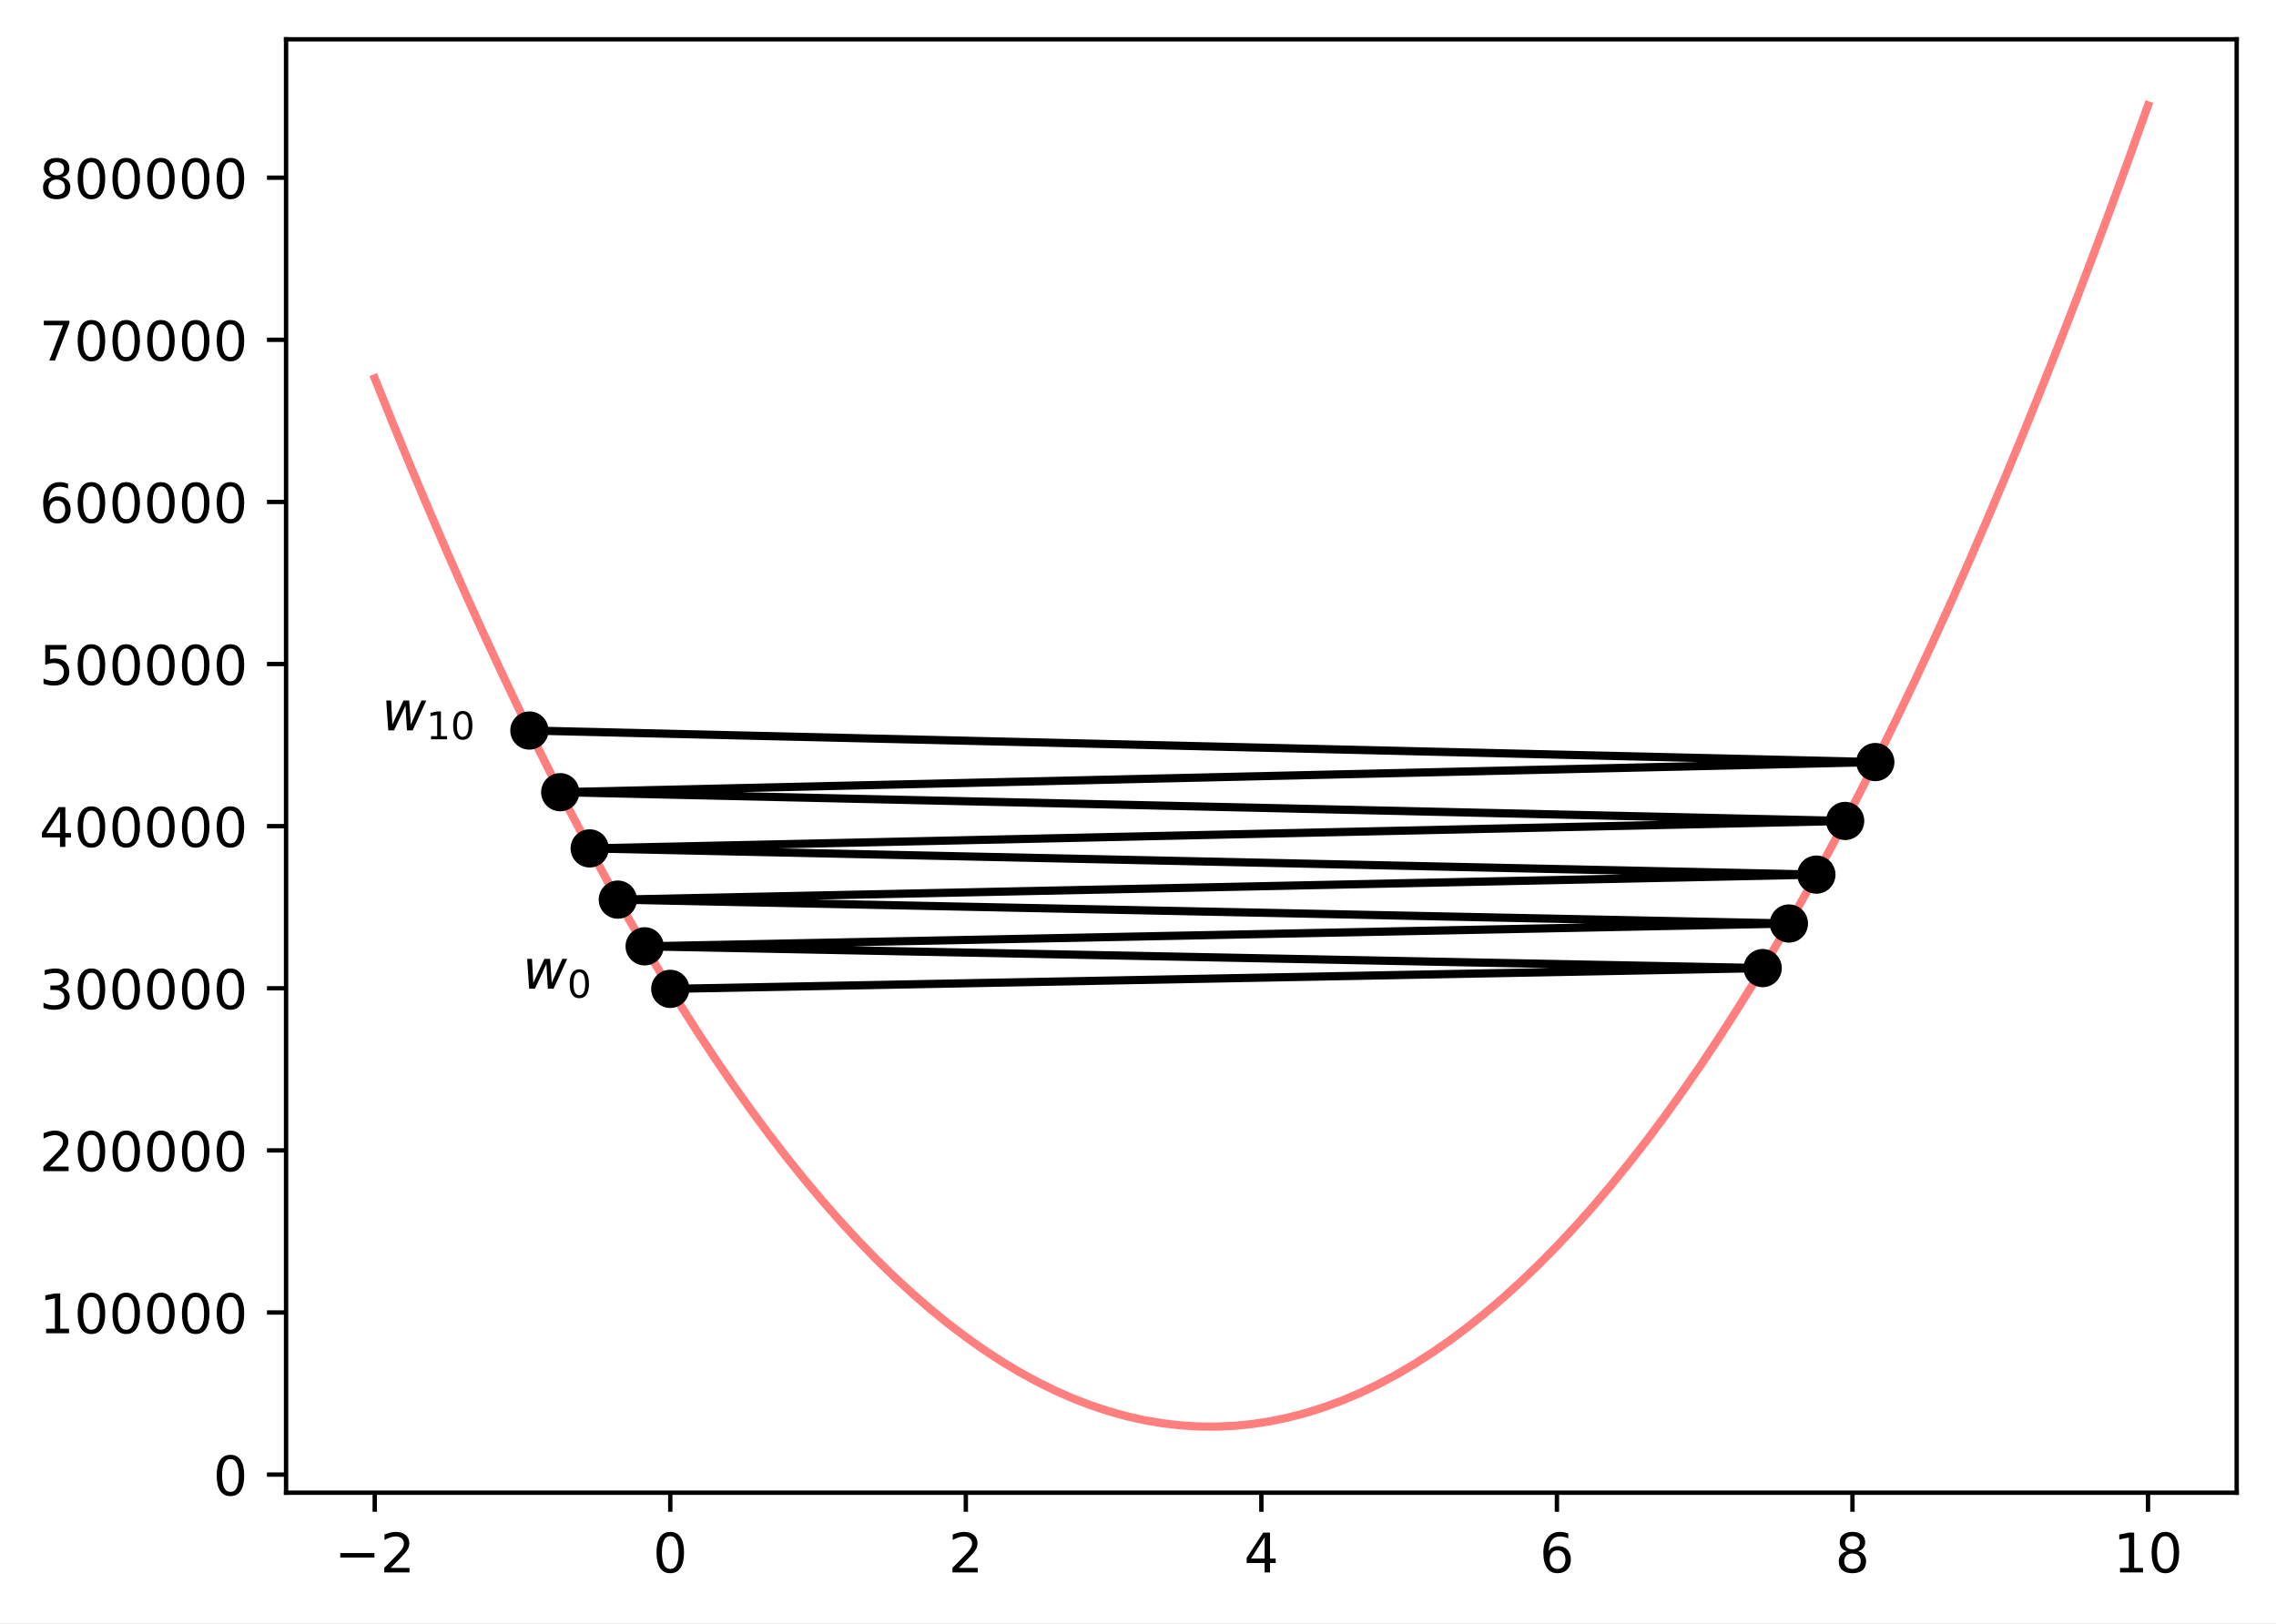
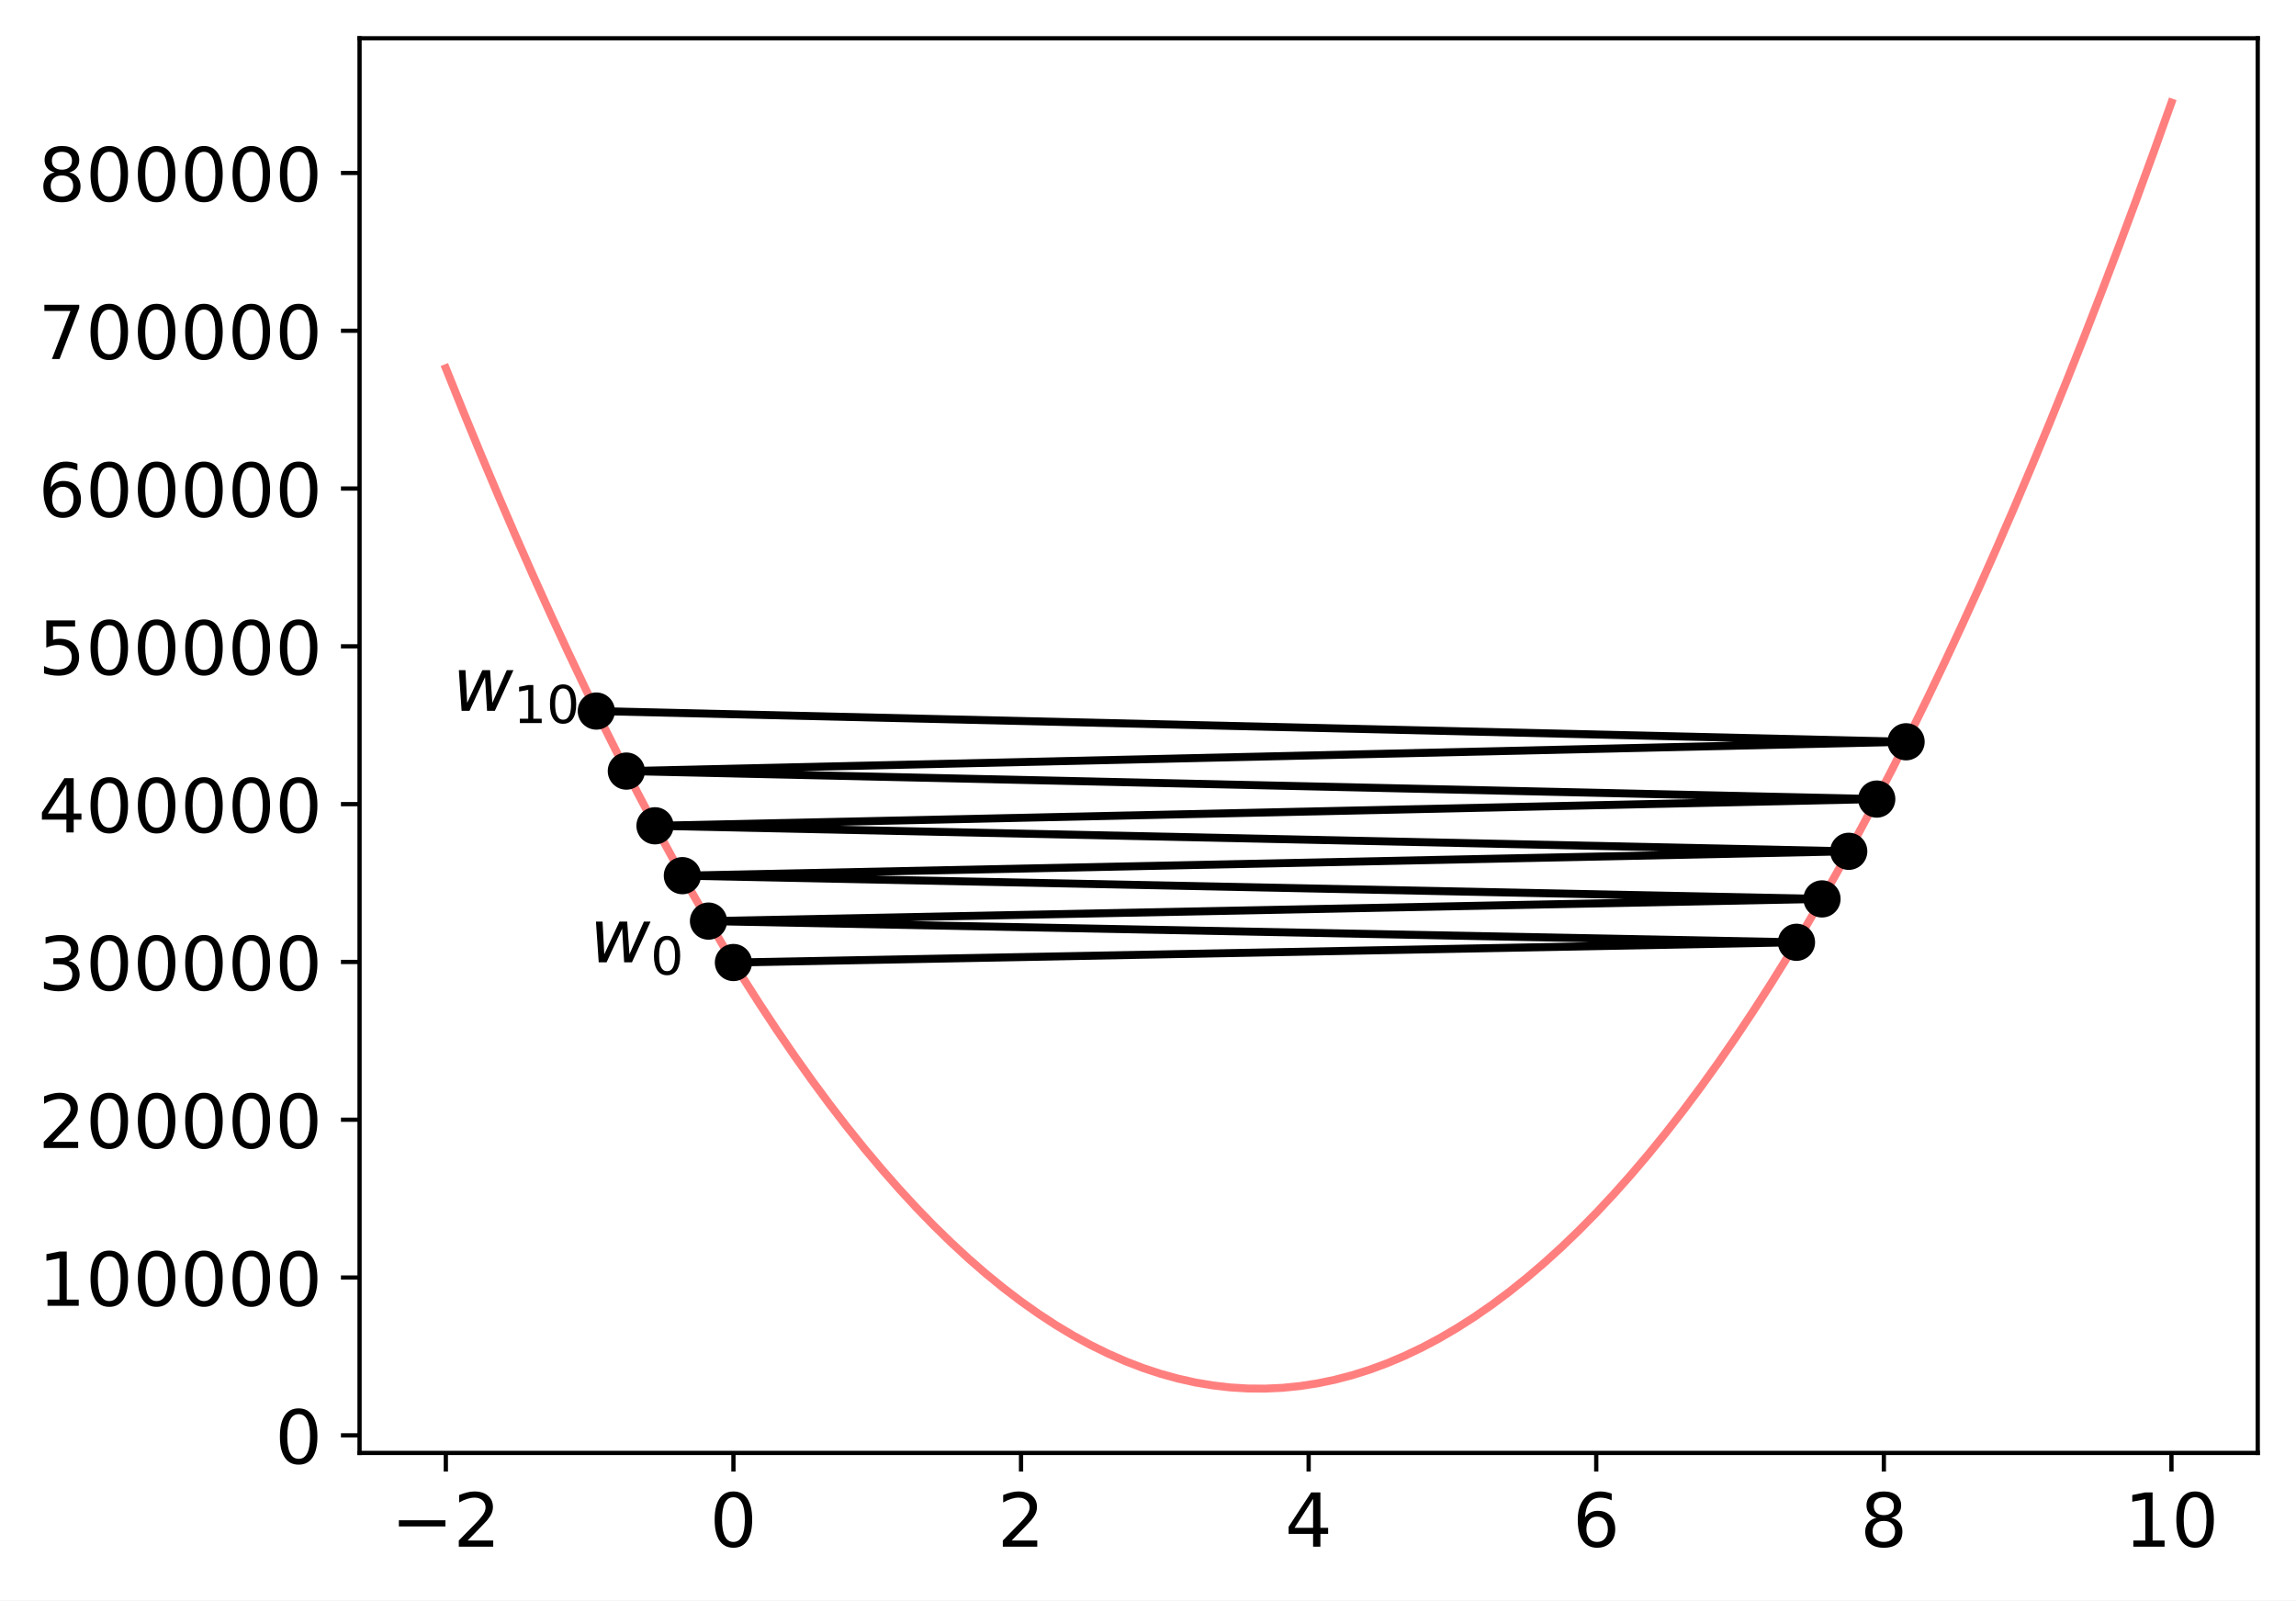
- <svg xmlns="http://www.w3.org/2000/svg" xmlns:xlink="http://www.w3.org/1999/xlink" width="416.695pt" height="297.19pt" viewBox="0 0 416.695 297.19" version="1.1">
+ <svg xmlns="http://www.w3.org/2000/svg" xmlns:xlink="http://www.w3.org/1999/xlink" width="431.965pt" height="301.061pt" viewBox="0 0 431.965 301.061" version="1.1">
  <defs>
    <style type="text/css">*{stroke-linejoin: round; stroke-linecap: butt}</style>
  </defs>
  <g id="figure_1">
    <g id="patch_1">
-       <path d="M 0 297.19  L 416.695 297.19  L 416.695 0  L 0 0  z " style="fill: #ffffff" />
+       <path d="M 0 301.061  L 431.965 301.061  L 431.965 0  L 0 0  z " style="fill: #ffffff" />
    </g>
    <g id="axes_1">
      <g id="patch_2">
-         <path d="M 52.375 273.312  L 409.495 273.312  L 409.495 7.2  L 52.375 7.2  z " style="fill: #ffffff" />
+         <path d="M 67.645 273.312  L 424.765 273.312  L 424.765 7.2  L 67.645 7.2  z " style="fill: #ffffff" />
      </g>
      <g id="matplotlib.axis_1">
        <g id="xtick_1">
          <g id="line2d_1">
            <defs>
-               <path id="mc332bf5f3d" d="M 0 0  L 0 3.5  " style="stroke: #000000; stroke-width: 0.8" />
+               <path id="m89718174e8" d="M 0 0  L 0 3.5  " style="stroke: #000000; stroke-width: 0.8" />
            </defs>
            <g>
-               <use xlink:href="#mc332bf5f3d" x="68.608" y="273.312" style="stroke: #000000; stroke-width: 0.8" />
+               <use xlink:href="#m89718174e8" x="83.878" y="273.312" style="stroke: #000000; stroke-width: 0.8" />
            </g>
          </g>
          <g id="text_1">
-             <g transform="translate(61.23663 287.9104) scale(0.1 -0.1)">
+             <g transform="translate(73.5582 290.9498) scale(0.14 -0.14)">
              <defs>
                <path id="DejaVuSans-2212" d="M 678 2272  L 4684 2272  L 4684 1741  L 678 1741  L 678 2272  z " transform="scale(0.015625)" />
                <path id="DejaVuSans-32" d="M 1228 531  L 3431 531  L 3431 0  L 469 0  L 469 531  Q 828 903 1448 1529  Q 2069 2156 2228 2338  Q 2531 2678 2651 2914  Q 2772 3150 2772 3378  Q 2772 3750 2511 3984  Q 2250 4219 1831 4219  Q 1534 4219 1204 4116  Q 875 4013 500 3803  L 500 4441  Q 881 4594 1212 4672  Q 1544 4750 1819 4750  Q 2544 4750 2975 4387  Q 3406 4025 3406 3419  Q 3406 3131 3298 2873  Q 3191 2616 2906 2266  Q 2828 2175 2409 1742  Q 1991 1309 1228 531  z " transform="scale(0.015625)" />
              </defs>
              <use xlink:href="#DejaVuSans-2212" />
              <use xlink:href="#DejaVuSans-32" x="83.789" />
            </g>
          </g>
        </g>
        <g id="xtick_2">
          <g id="line2d_2">
            <g>
-               <use xlink:href="#mc332bf5f3d" x="122.717" y="273.312" style="stroke: #000000; stroke-width: 0.8" />
+               <use xlink:href="#m89718174e8" x="137.987" y="273.312" style="stroke: #000000; stroke-width: 0.8" />
            </g>
          </g>
          <g id="text_2">
-             <g transform="translate(119.5356 287.9104) scale(0.1 -0.1)">
+             <g transform="translate(133.5331 290.9498) scale(0.14 -0.14)">
              <defs>
                <path id="DejaVuSans-30" d="M 2034 4250  Q 1547 4250 1301 3770  Q 1056 3291 1056 2328  Q 1056 1369 1301 889  Q 1547 409 2034 409  Q 2525 409 2770 889  Q 3016 1369 3016 2328  Q 3016 3291 2770 3770  Q 2525 4250 2034 4250  z M 2034 4750  Q 2819 4750 3233 4129  Q 3647 3509 3647 2328  Q 3647 1150 3233 529  Q 2819 -91 2034 -91  Q 1250 -91 836 529  Q 422 1150 422 2328  Q 422 3509 836 4129  Q 1250 4750 2034 4750  z " transform="scale(0.015625)" />
              </defs>
              <use xlink:href="#DejaVuSans-30" />
            </g>
          </g>
        </g>
        <g id="xtick_3">
          <g id="line2d_3">
            <g>
-               <use xlink:href="#mc332bf5f3d" x="176.826" y="273.312" style="stroke: #000000; stroke-width: 0.8" />
+               <use xlink:href="#m89718174e8" x="192.096" y="273.312" style="stroke: #000000; stroke-width: 0.8" />
            </g>
          </g>
          <g id="text_3">
-             <g transform="translate(173.6447 287.9104) scale(0.1 -0.1)">
+             <g transform="translate(187.6422 290.9498) scale(0.14 -0.14)">
              <use xlink:href="#DejaVuSans-32" />
            </g>
          </g>
        </g>
        <g id="xtick_4">
          <g id="line2d_4">
            <g>
-               <use xlink:href="#mc332bf5f3d" x="230.935" y="273.312" style="stroke: #000000; stroke-width: 0.8" />
+               <use xlink:href="#m89718174e8" x="246.205" y="273.312" style="stroke: #000000; stroke-width: 0.8" />
            </g>
          </g>
          <g id="text_4">
-             <g transform="translate(227.7537 287.9104) scale(0.1 -0.1)">
+             <g transform="translate(241.7512 290.9498) scale(0.14 -0.14)">
              <defs>
                <path id="DejaVuSans-34" d="M 2419 4116  L 825 1625  L 2419 1625  L 2419 4116  z M 2253 4666  L 3047 4666  L 3047 1625  L 3713 1625  L 3713 1100  L 3047 1100  L 3047 0  L 2419 0  L 2419 1100  L 313 1100  L 313 1709  L 2253 4666  z " transform="scale(0.015625)" />
              </defs>
              <use xlink:href="#DejaVuSans-34" />
            </g>
          </g>
        </g>
        <g id="xtick_5">
          <g id="line2d_5">
            <g>
-               <use xlink:href="#mc332bf5f3d" x="285.044" y="273.312" style="stroke: #000000; stroke-width: 0.8" />
+               <use xlink:href="#m89718174e8" x="300.314" y="273.312" style="stroke: #000000; stroke-width: 0.8" />
            </g>
          </g>
          <g id="text_5">
-             <g transform="translate(281.8628 287.9104) scale(0.1 -0.1)">
+             <g transform="translate(295.8603 290.9498) scale(0.14 -0.14)">
              <defs>
                <path id="DejaVuSans-36" d="M 2113 2584  Q 1688 2584 1439 2293  Q 1191 2003 1191 1497  Q 1191 994 1439 701  Q 1688 409 2113 409  Q 2538 409 2786 701  Q 3034 994 3034 1497  Q 3034 2003 2786 2293  Q 2538 2584 2113 2584  z M 3366 4563  L 3366 3988  Q 3128 4100 2886 4159  Q 2644 4219 2406 4219  Q 1781 4219 1451 3797  Q 1122 3375 1075 2522  Q 1259 2794 1537 2939  Q 1816 3084 2150 3084  Q 2853 3084 3261 2657  Q 3669 2231 3669 1497  Q 3669 778 3244 343  Q 2819 -91 2113 -91  Q 1303 -91 875 529  Q 447 1150 447 2328  Q 447 3434 972 4092  Q 1497 4750 2381 4750  Q 2619 4750 2861 4703  Q 3103 4656 3366 4563  z " transform="scale(0.015625)" />
              </defs>
              <use xlink:href="#DejaVuSans-36" />
            </g>
          </g>
        </g>
        <g id="xtick_6">
          <g id="line2d_6">
            <g>
-               <use xlink:href="#mc332bf5f3d" x="339.153" y="273.312" style="stroke: #000000; stroke-width: 0.8" />
+               <use xlink:href="#m89718174e8" x="354.423" y="273.312" style="stroke: #000000; stroke-width: 0.8" />
            </g>
          </g>
          <g id="text_6">
-             <g transform="translate(335.9719 287.9104) scale(0.1 -0.1)">
+             <g transform="translate(349.9694 290.9498) scale(0.14 -0.14)">
              <defs>
                <path id="DejaVuSans-38" d="M 2034 2216  Q 1584 2216 1326 1975  Q 1069 1734 1069 1313  Q 1069 891 1326 650  Q 1584 409 2034 409  Q 2484 409 2743 651  Q 3003 894 3003 1313  Q 3003 1734 2745 1975  Q 2488 2216 2034 2216  z M 1403 2484  Q 997 2584 770 2862  Q 544 3141 544 3541  Q 544 4100 942 4425  Q 1341 4750 2034 4750  Q 2731 4750 3128 4425  Q 3525 4100 3525 3541  Q 3525 3141 3298 2862  Q 3072 2584 2669 2484  Q 3125 2378 3379 2068  Q 3634 1759 3634 1313  Q 3634 634 3220 271  Q 2806 -91 2034 -91  Q 1263 -91 848 271  Q 434 634 434 1313  Q 434 1759 690 2068  Q 947 2378 1403 2484  z M 1172 3481  Q 1172 3119 1398 2916  Q 1625 2713 2034 2713  Q 2441 2713 2670 2916  Q 2900 3119 2900 3481  Q 2900 3844 2670 4047  Q 2441 4250 2034 4250  Q 1625 4250 1398 4047  Q 1172 3844 1172 3481  z " transform="scale(0.015625)" />
              </defs>
              <use xlink:href="#DejaVuSans-38" />
            </g>
          </g>
        </g>
        <g id="xtick_7">
          <g id="line2d_7">
            <g>
-               <use xlink:href="#mc332bf5f3d" x="393.262" y="273.312" style="stroke: #000000; stroke-width: 0.8" />
+               <use xlink:href="#m89718174e8" x="408.532" y="273.312" style="stroke: #000000; stroke-width: 0.8" />
            </g>
          </g>
          <g id="text_7">
-             <g transform="translate(386.8998 287.9104) scale(0.1 -0.1)">
+             <g transform="translate(399.6248 290.9498) scale(0.14 -0.14)">
              <defs>
                <path id="DejaVuSans-31" d="M 794 531  L 1825 531  L 1825 4091  L 703 3866  L 703 4441  L 1819 4666  L 2450 4666  L 2450 531  L 3481 531  L 3481 0  L 794 0  L 794 531  z " transform="scale(0.015625)" />
              </defs>
              <use xlink:href="#DejaVuSans-31" />
              <use xlink:href="#DejaVuSans-30" x="63.623" />
            </g>
          </g>
        </g>
      </g>
      <g id="matplotlib.axis_2">
        <g id="ytick_1">
          <g id="line2d_8">
            <defs>
-               <path id="mb345b4f39c" d="M 0 0  L -3.5 0  " style="stroke: #000000; stroke-width: 0.8" />
+               <path id="mec7aa22721" d="M 0 0  L -3.5 0  " style="stroke: #000000; stroke-width: 0.8" />
            </defs>
            <g>
-               <use xlink:href="#mb345b4f39c" x="52.375" y="270" style="stroke: #000000; stroke-width: 0.8" />
+               <use xlink:href="#mec7aa22721" x="67.645" y="270" style="stroke: #000000; stroke-width: 0.8" />
            </g>
          </g>
          <g id="text_8">
-             <g transform="translate(39.0125 273.7997) scale(0.1 -0.1)">
+             <g transform="translate(51.7375 275.3194) scale(0.14 -0.14)">
              <use xlink:href="#DejaVuSans-30" />
            </g>
          </g>
        </g>
        <g id="ytick_2">
          <g id="line2d_9">
            <g>
-               <use xlink:href="#mb345b4f39c" x="52.375" y="240.317" style="stroke: #000000; stroke-width: 0.8" />
+               <use xlink:href="#mec7aa22721" x="67.645" y="240.317" style="stroke: #000000; stroke-width: 0.8" />
            </g>
          </g>
          <g id="text_9">
-             <g transform="translate(7.2 244.1166) scale(0.1 -0.1)">
+             <g transform="translate(7.2 245.6363) scale(0.14 -0.14)">
              <use xlink:href="#DejaVuSans-31" />
              <use xlink:href="#DejaVuSans-30" x="63.623" />
              <use xlink:href="#DejaVuSans-30" x="127.246" />
              <use xlink:href="#DejaVuSans-30" x="190.869" />
              <use xlink:href="#DejaVuSans-30" x="254.492" />
              <use xlink:href="#DejaVuSans-30" x="318.115" />
            </g>
          </g>
        </g>
        <g id="ytick_3">
          <g id="line2d_10">
            <g>
-               <use xlink:href="#mb345b4f39c" x="52.375" y="210.634" style="stroke: #000000; stroke-width: 0.8" />
+               <use xlink:href="#mec7aa22721" x="67.645" y="210.634" style="stroke: #000000; stroke-width: 0.8" />
            </g>
          </g>
          <g id="text_10">
-             <g transform="translate(7.2 214.4336) scale(0.1 -0.1)">
+             <g transform="translate(7.2 215.9533) scale(0.14 -0.14)">
              <use xlink:href="#DejaVuSans-32" />
              <use xlink:href="#DejaVuSans-30" x="63.623" />
              <use xlink:href="#DejaVuSans-30" x="127.246" />
              <use xlink:href="#DejaVuSans-30" x="190.869" />
              <use xlink:href="#DejaVuSans-30" x="254.492" />
              <use xlink:href="#DejaVuSans-30" x="318.115" />
            </g>
          </g>
        </g>
        <g id="ytick_4">
          <g id="line2d_11">
            <g>
-               <use xlink:href="#mb345b4f39c" x="52.375" y="180.951" style="stroke: #000000; stroke-width: 0.8" />
+               <use xlink:href="#mec7aa22721" x="67.645" y="180.951" style="stroke: #000000; stroke-width: 0.8" />
            </g>
          </g>
          <g id="text_11">
-             <g transform="translate(7.2 184.7505) scale(0.1 -0.1)">
+             <g transform="translate(7.2 186.2702) scale(0.14 -0.14)">
              <defs>
                <path id="DejaVuSans-33" d="M 2597 2516  Q 3050 2419 3304 2112  Q 3559 1806 3559 1356  Q 3559 666 3084 287  Q 2609 -91 1734 -91  Q 1441 -91 1130 -33  Q 819 25 488 141  L 488 750  Q 750 597 1062 519  Q 1375 441 1716 441  Q 2309 441 2620 675  Q 2931 909 2931 1356  Q 2931 1769 2642 2001  Q 2353 2234 1838 2234  L 1294 2234  L 1294 2753  L 1863 2753  Q 2328 2753 2575 2939  Q 2822 3125 2822 3475  Q 2822 3834 2567 4026  Q 2313 4219 1838 4219  Q 1578 4219 1281 4162  Q 984 4106 628 3988  L 628 4550  Q 988 4650 1302 4700  Q 1616 4750 1894 4750  Q 2613 4750 3031 4423  Q 3450 4097 3450 3541  Q 3450 3153 3228 2886  Q 3006 2619 2597 2516  z " transform="scale(0.015625)" />
              </defs>
              <use xlink:href="#DejaVuSans-33" />
              <use xlink:href="#DejaVuSans-30" x="63.623" />
              <use xlink:href="#DejaVuSans-30" x="127.246" />
              <use xlink:href="#DejaVuSans-30" x="190.869" />
              <use xlink:href="#DejaVuSans-30" x="254.492" />
              <use xlink:href="#DejaVuSans-30" x="318.115" />
            </g>
          </g>
        </g>
        <g id="ytick_5">
          <g id="line2d_12">
            <g>
-               <use xlink:href="#mb345b4f39c" x="52.375" y="151.268" style="stroke: #000000; stroke-width: 0.8" />
+               <use xlink:href="#mec7aa22721" x="67.645" y="151.268" style="stroke: #000000; stroke-width: 0.8" />
            </g>
          </g>
          <g id="text_12">
-             <g transform="translate(7.2 155.0675) scale(0.1 -0.1)">
+             <g transform="translate(7.2 156.5872) scale(0.14 -0.14)">
              <use xlink:href="#DejaVuSans-34" />
              <use xlink:href="#DejaVuSans-30" x="63.623" />
              <use xlink:href="#DejaVuSans-30" x="127.246" />
              <use xlink:href="#DejaVuSans-30" x="190.869" />
              <use xlink:href="#DejaVuSans-30" x="254.492" />
              <use xlink:href="#DejaVuSans-30" x="318.115" />
            </g>
          </g>
        </g>
        <g id="ytick_6">
          <g id="line2d_13">
            <g>
-               <use xlink:href="#mb345b4f39c" x="52.375" y="121.585" style="stroke: #000000; stroke-width: 0.8" />
+               <use xlink:href="#mec7aa22721" x="67.645" y="121.585" style="stroke: #000000; stroke-width: 0.8" />
            </g>
          </g>
          <g id="text_13">
-             <g transform="translate(7.2 125.3844) scale(0.1 -0.1)">
+             <g transform="translate(7.2 126.9041) scale(0.14 -0.14)">
              <defs>
                <path id="DejaVuSans-35" d="M 691 4666  L 3169 4666  L 3169 4134  L 1269 4134  L 1269 2991  Q 1406 3038 1543 3061  Q 1681 3084 1819 3084  Q 2600 3084 3056 2656  Q 3513 2228 3513 1497  Q 3513 744 3044 326  Q 2575 -91 1722 -91  Q 1428 -91 1123 -41  Q 819 9 494 109  L 494 744  Q 775 591 1075 516  Q 1375 441 1709 441  Q 2250 441 2565 725  Q 2881 1009 2881 1497  Q 2881 1984 2565 2268  Q 2250 2553 1709 2553  Q 1456 2553 1204 2497  Q 953 2441 691 2322  L 691 4666  z " transform="scale(0.015625)" />
              </defs>
              <use xlink:href="#DejaVuSans-35" />
              <use xlink:href="#DejaVuSans-30" x="63.623" />
              <use xlink:href="#DejaVuSans-30" x="127.246" />
              <use xlink:href="#DejaVuSans-30" x="190.869" />
              <use xlink:href="#DejaVuSans-30" x="254.492" />
              <use xlink:href="#DejaVuSans-30" x="318.115" />
            </g>
          </g>
        </g>
        <g id="ytick_7">
          <g id="line2d_14">
            <g>
-               <use xlink:href="#mb345b4f39c" x="52.375" y="91.902" style="stroke: #000000; stroke-width: 0.8" />
+               <use xlink:href="#mec7aa22721" x="67.645" y="91.902" style="stroke: #000000; stroke-width: 0.8" />
            </g>
          </g>
          <g id="text_14">
-             <g transform="translate(7.2 95.70135) scale(0.1 -0.1)">
+             <g transform="translate(7.2 97.22104) scale(0.14 -0.14)">
              <use xlink:href="#DejaVuSans-36" />
              <use xlink:href="#DejaVuSans-30" x="63.623" />
              <use xlink:href="#DejaVuSans-30" x="127.246" />
              <use xlink:href="#DejaVuSans-30" x="190.869" />
              <use xlink:href="#DejaVuSans-30" x="254.492" />
              <use xlink:href="#DejaVuSans-30" x="318.115" />
            </g>
          </g>
        </g>
        <g id="ytick_8">
          <g id="line2d_15">
            <g>
-               <use xlink:href="#mb345b4f39c" x="52.375" y="62.219" style="stroke: #000000; stroke-width: 0.8" />
+               <use xlink:href="#mec7aa22721" x="67.645" y="62.219" style="stroke: #000000; stroke-width: 0.8" />
            </g>
          </g>
          <g id="text_15">
-             <g transform="translate(7.2 66.01829) scale(0.1 -0.1)">
+             <g transform="translate(7.2 67.53798) scale(0.14 -0.14)">
              <defs>
                <path id="DejaVuSans-37" d="M 525 4666  L 3525 4666  L 3525 4397  L 1831 0  L 1172 0  L 2766 4134  L 525 4134  L 525 4666  z " transform="scale(0.015625)" />
              </defs>
              <use xlink:href="#DejaVuSans-37" />
              <use xlink:href="#DejaVuSans-30" x="63.623" />
              <use xlink:href="#DejaVuSans-30" x="127.246" />
              <use xlink:href="#DejaVuSans-30" x="190.869" />
              <use xlink:href="#DejaVuSans-30" x="254.492" />
              <use xlink:href="#DejaVuSans-30" x="318.115" />
            </g>
          </g>
        </g>
        <g id="ytick_9">
          <g id="line2d_16">
            <g>
-               <use xlink:href="#mb345b4f39c" x="52.375" y="32.536" style="stroke: #000000; stroke-width: 0.8" />
+               <use xlink:href="#mec7aa22721" x="67.645" y="32.536" style="stroke: #000000; stroke-width: 0.8" />
            </g>
          </g>
          <g id="text_16">
-             <g transform="translate(7.2 36.33523) scale(0.1 -0.1)">
+             <g transform="translate(7.2 37.85492) scale(0.14 -0.14)">
              <use xlink:href="#DejaVuSans-38" />
              <use xlink:href="#DejaVuSans-30" x="63.623" />
              <use xlink:href="#DejaVuSans-30" x="127.246" />
              <use xlink:href="#DejaVuSans-30" x="190.869" />
              <use xlink:href="#DejaVuSans-30" x="254.492" />
              <use xlink:href="#DejaVuSans-30" x="318.115" />
            </g>
          </g>
        </g>
      </g>
      <g id="line2d_17">
-         <path d="M 68.608 69.266  L 71.887 77.409  L 75.166 85.376  L 78.446 93.166  L 81.725 100.78  L 85.004 108.217  L 88.284 115.478  L 91.563 122.563  L 94.842 129.471  L 98.122 136.202  L 101.401 142.757  L 104.68 149.136  L 107.96 155.338  L 111.239 161.363  L 114.518 167.212  L 117.798 172.884  L 121.077 178.38  L 124.356 183.7  L 127.636 188.843  L 130.915 193.809  L 134.195 198.599  L 137.474 203.213  L 140.753 207.65  L 144.033 211.911  L 147.312 215.995  L 150.591 219.902  L 153.871 223.633  L 157.15 227.188  L 160.429 230.566  L 163.709 233.767  L 166.988 236.793  L 170.267 239.641  L 173.547 242.313  L 176.826 244.809  L 180.105 247.128  L 183.385 249.271  L 186.664 251.237  L 189.943 253.027  L 193.223 254.64  L 196.502 256.076  L 199.781 257.337  L 203.061 258.42  L 206.34 259.327  L 209.619 260.058  L 212.899 260.612  L 216.178 260.99  L 219.457 261.191  L 222.737 261.216  L 226.016 261.064  L 229.295 260.736  L 232.575 260.231  L 235.854 259.55  L 239.133 258.692  L 242.413 257.658  L 245.692 256.447  L 248.971 255.06  L 252.251 253.496  L 255.53 251.756  L 258.809 249.84  L 262.089 247.746  L 265.368 245.477  L 268.647 243.031  L 271.927 240.408  L 275.206 237.609  L 278.485 234.633  L 281.765 231.481  L 285.044 228.152  L 288.323 224.647  L 291.603 220.966  L 294.882 217.108  L 298.161 213.073  L 301.441 208.862  L 304.72 204.474  L 307.999 199.91  L 311.279 195.17  L 314.558 190.253  L 317.837 185.159  L 321.117 179.889  L 324.396 174.443  L 327.675 168.82  L 330.955 163.02  L 334.234 157.044  L 337.514 150.892  L 340.793 144.563  L 344.072 138.057  L 347.352 131.375  L 350.631 124.517  L 353.91 117.482  L 357.19 110.27  L 360.469 102.882  L 363.748 95.318  L 367.028 87.577  L 370.307 79.66  L 373.586 71.566  L 376.866 63.295  L 380.145 54.848  L 383.424 46.225  L 386.704 37.425  L 389.983 28.449  L 393.262 19.296  " clip-path="url(#pac3eab420e)" style="fill: none; stroke: #ff0000; stroke-opacity: 0.5; stroke-width: 1.5; stroke-linecap: square" />
+         <path d="M 83.878 69.266  L 87.157 77.409  L 90.436 85.376  L 93.716 93.166  L 96.995 100.78  L 100.274 108.217  L 103.554 115.478  L 106.833 122.563  L 110.112 129.471  L 113.392 136.202  L 116.671 142.757  L 119.95 149.136  L 123.23 155.338  L 126.509 161.363  L 129.788 167.212  L 133.068 172.884  L 136.347 178.38  L 139.626 183.7  L 142.906 188.843  L 146.185 193.809  L 149.465 198.599  L 152.744 203.213  L 156.023 207.65  L 159.303 211.911  L 162.582 215.995  L 165.861 219.902  L 169.141 223.633  L 172.42 227.188  L 175.699 230.566  L 178.979 233.767  L 182.258 236.793  L 185.537 239.641  L 188.817 242.313  L 192.096 244.809  L 195.375 247.128  L 198.655 249.271  L 201.934 251.237  L 205.213 253.027  L 208.493 254.64  L 211.772 256.076  L 215.051 257.337  L 218.331 258.42  L 221.61 259.327  L 224.889 260.058  L 228.169 260.612  L 231.448 260.99  L 234.727 261.191  L 238.007 261.216  L 241.286 261.064  L 244.565 260.736  L 247.845 260.231  L 251.124 259.55  L 254.403 258.692  L 257.683 257.658  L 260.962 256.447  L 264.241 255.06  L 267.521 253.496  L 270.8 251.756  L 274.079 249.84  L 277.359 247.746  L 280.638 245.477  L 283.917 243.031  L 287.197 240.408  L 290.476 237.609  L 293.755 234.633  L 297.035 231.481  L 300.314 228.152  L 303.593 224.647  L 306.873 220.966  L 310.152 217.108  L 313.431 213.073  L 316.711 208.862  L 319.99 204.474  L 323.269 199.91  L 326.549 195.17  L 329.828 190.253  L 333.107 185.159  L 336.387 179.889  L 339.666 174.443  L 342.945 168.82  L 346.225 163.02  L 349.504 157.044  L 352.784 150.892  L 356.063 144.563  L 359.342 138.057  L 362.622 131.375  L 365.901 124.517  L 369.18 117.482  L 372.46 110.27  L 375.739 102.882  L 379.018 95.318  L 382.298 87.577  L 385.577 79.66  L 388.856 71.566  L 392.136 63.295  L 395.415 54.848  L 398.694 46.225  L 401.974 37.425  L 405.253 28.449  L 408.532 19.296  " clip-path="url(#p82a9f7f4d1)" style="fill: none; stroke: #ff0000; stroke-opacity: 0.5; stroke-width: 1.5; stroke-linecap: square" />
      </g>
      <g id="line2d_18">
-         <path d="M 122.717 181.062  L 322.715 177.257  L 118.025 173.271  L 327.517 169.095  L 113.11 164.722  L 332.547 160.141  L 107.962 155.342  L 337.816 150.316  L 102.57 145.051  L 343.335 139.536  L 96.922 133.759  " clip-path="url(#pac3eab420e)" style="fill: none; stroke: #000000; stroke-width: 1.5; stroke-linecap: square" />
+         <path d="M 137.987 181.062  L 337.985 177.257  L 133.295 173.271  L 342.787 169.095  L 128.38 164.722  L 347.817 160.141  L 123.232 155.342  L 353.086 150.316  L 117.84 145.051  L 358.605 139.536  L 112.192 133.759  " clip-path="url(#p82a9f7f4d1)" style="fill: none; stroke: #000000; stroke-width: 1.5; stroke-linecap: square" />
        <defs>
-           <path id="m7d32a603cd" d="M 0 3  C 0.796 3 1.559 2.684 2.121 2.121  C 2.684 1.559 3 0.796 3 0  C 3 -0.796 2.684 -1.559 2.121 -2.121  C 1.559 -2.684 0.796 -3 0 -3  C -0.796 -3 -1.559 -2.684 -2.121 -2.121  C -2.684 -1.559 -3 -0.796 -3 0  C -3 0.796 -2.684 1.559 -2.121 2.121  C -1.559 2.684 -0.796 3 0 3  z " style="stroke: #000000" />
+           <path id="md85e2c310f" d="M 0 3  C 0.796 3 1.559 2.684 2.121 2.121  C 2.684 1.559 3 0.796 3 0  C 3 -0.796 2.684 -1.559 2.121 -2.121  C 1.559 -2.684 0.796 -3 0 -3  C -0.796 -3 -1.559 -2.684 -2.121 -2.121  C -2.684 -1.559 -3 -0.796 -3 0  C -3 0.796 -2.684 1.559 -2.121 2.121  C -1.559 2.684 -0.796 3 0 3  z " style="stroke: #000000" />
        </defs>
-         <g clip-path="url(#pac3eab420e)">
-           <use xlink:href="#m7d32a603cd" x="122.717" y="181.062" style="stroke: #000000" />
-           <use xlink:href="#m7d32a603cd" x="322.715" y="177.257" style="stroke: #000000" />
-           <use xlink:href="#m7d32a603cd" x="118.025" y="173.271" style="stroke: #000000" />
-           <use xlink:href="#m7d32a603cd" x="327.517" y="169.095" style="stroke: #000000" />
-           <use xlink:href="#m7d32a603cd" x="113.11" y="164.722" style="stroke: #000000" />
-           <use xlink:href="#m7d32a603cd" x="332.547" y="160.141" style="stroke: #000000" />
-           <use xlink:href="#m7d32a603cd" x="107.962" y="155.342" style="stroke: #000000" />
-           <use xlink:href="#m7d32a603cd" x="337.816" y="150.316" style="stroke: #000000" />
-           <use xlink:href="#m7d32a603cd" x="102.57" y="145.051" style="stroke: #000000" />
-           <use xlink:href="#m7d32a603cd" x="343.335" y="139.536" style="stroke: #000000" />
-           <use xlink:href="#m7d32a603cd" x="96.922" y="133.759" style="stroke: #000000" />
+         <g clip-path="url(#p82a9f7f4d1)">
+           <use xlink:href="#md85e2c310f" x="137.987" y="181.062" style="stroke: #000000" />
+           <use xlink:href="#md85e2c310f" x="337.985" y="177.257" style="stroke: #000000" />
+           <use xlink:href="#md85e2c310f" x="133.295" y="173.271" style="stroke: #000000" />
+           <use xlink:href="#md85e2c310f" x="342.787" y="169.095" style="stroke: #000000" />
+           <use xlink:href="#md85e2c310f" x="128.38" y="164.722" style="stroke: #000000" />
+           <use xlink:href="#md85e2c310f" x="347.817" y="160.141" style="stroke: #000000" />
+           <use xlink:href="#md85e2c310f" x="123.232" y="155.342" style="stroke: #000000" />
+           <use xlink:href="#md85e2c310f" x="353.086" y="150.316" style="stroke: #000000" />
+           <use xlink:href="#md85e2c310f" x="117.84" y="145.051" style="stroke: #000000" />
+           <use xlink:href="#md85e2c310f" x="358.605" y="139.536" style="stroke: #000000" />
+           <use xlink:href="#md85e2c310f" x="112.192" y="133.759" style="stroke: #000000" />
        </g>
      </g>
      <g id="patch_3">
-         <path d="M 52.375 273.312  L 52.375 7.2  " style="fill: none; stroke: #000000; stroke-width: 0.8; stroke-linejoin: miter; stroke-linecap: square" />
+         <path d="M 67.645 273.312  L 67.645 7.2  " style="fill: none; stroke: #000000; stroke-width: 0.8; stroke-linejoin: miter; stroke-linecap: square" />
      </g>
      <g id="patch_4">
-         <path d="M 409.495 273.312  L 409.495 7.2  " style="fill: none; stroke: #000000; stroke-width: 0.8; stroke-linejoin: miter; stroke-linecap: square" />
+         <path d="M 424.765 273.312  L 424.765 7.2  " style="fill: none; stroke: #000000; stroke-width: 0.8; stroke-linejoin: miter; stroke-linecap: square" />
      </g>
      <g id="patch_5">
-         <path d="M 52.375 273.312  L 409.495 273.312  " style="fill: none; stroke: #000000; stroke-width: 0.8; stroke-linejoin: miter; stroke-linecap: square" />
+         <path d="M 67.645 273.312  L 424.765 273.312  " style="fill: none; stroke: #000000; stroke-width: 0.8; stroke-linejoin: miter; stroke-linecap: square" />
      </g>
      <g id="patch_6">
-         <path d="M 52.375 7.2  L 409.495 7.2  " style="fill: none; stroke: #000000; stroke-width: 0.8; stroke-linejoin: miter; stroke-linecap: square" />
+         <path d="M 67.645 7.2  L 424.765 7.2  " style="fill: none; stroke: #000000; stroke-width: 0.8; stroke-linejoin: miter; stroke-linecap: square" />
      </g>
      <g id="text_17">
-         <g transform="translate(95.66227 181.0622) scale(0.1 -0.1)">
+         <g transform="translate(110.9323 181.0622) scale(0.14 -0.14)">
          <defs>
            <path id="DejaVuSans-Oblique-77" d="M 544 3500  L 1113 3500  L 1259 684  L 2566 3500  L 3231 3500  L 3425 684  L 4666 3500  L 5241 3500  L 3641 0  L 2969 0  L 2797 2900  L 1459 0  L 781 0  L 544 3500  z " transform="scale(0.015625)" />
          </defs>
          <use xlink:href="#DejaVuSans-Oblique-77" transform="translate(0 0.3125)" />
          <use xlink:href="#DejaVuSans-30" transform="translate(81.78711 -16.09375) scale(0.7)" />
        </g>
      </g>
      <g id="text_18">
-         <g transform="translate(69.86714 133.7592) scale(0.1 -0.1)">
+         <g transform="translate(85.13714 133.7592) scale(0.14 -0.14)">
          <use xlink:href="#DejaVuSans-Oblique-77" transform="translate(0 0.3125)" />
          <use xlink:href="#DejaVuSans-31" transform="translate(81.78711 -16.09375) scale(0.7)" />
          <use xlink:href="#DejaVuSans-30" transform="translate(126.3232 -16.09375) scale(0.7)" />
        </g>
      </g>
    </g>
  </g>
  <defs>
-     <clipPath id="pac3eab420e">
-       <rect x="52.375" y="7.2" width="357.12" height="266.112" />
+     <clipPath id="p82a9f7f4d1">
+       <rect x="67.645" y="7.2" width="357.12" height="266.112" />
    </clipPath>
  </defs>
</svg>
